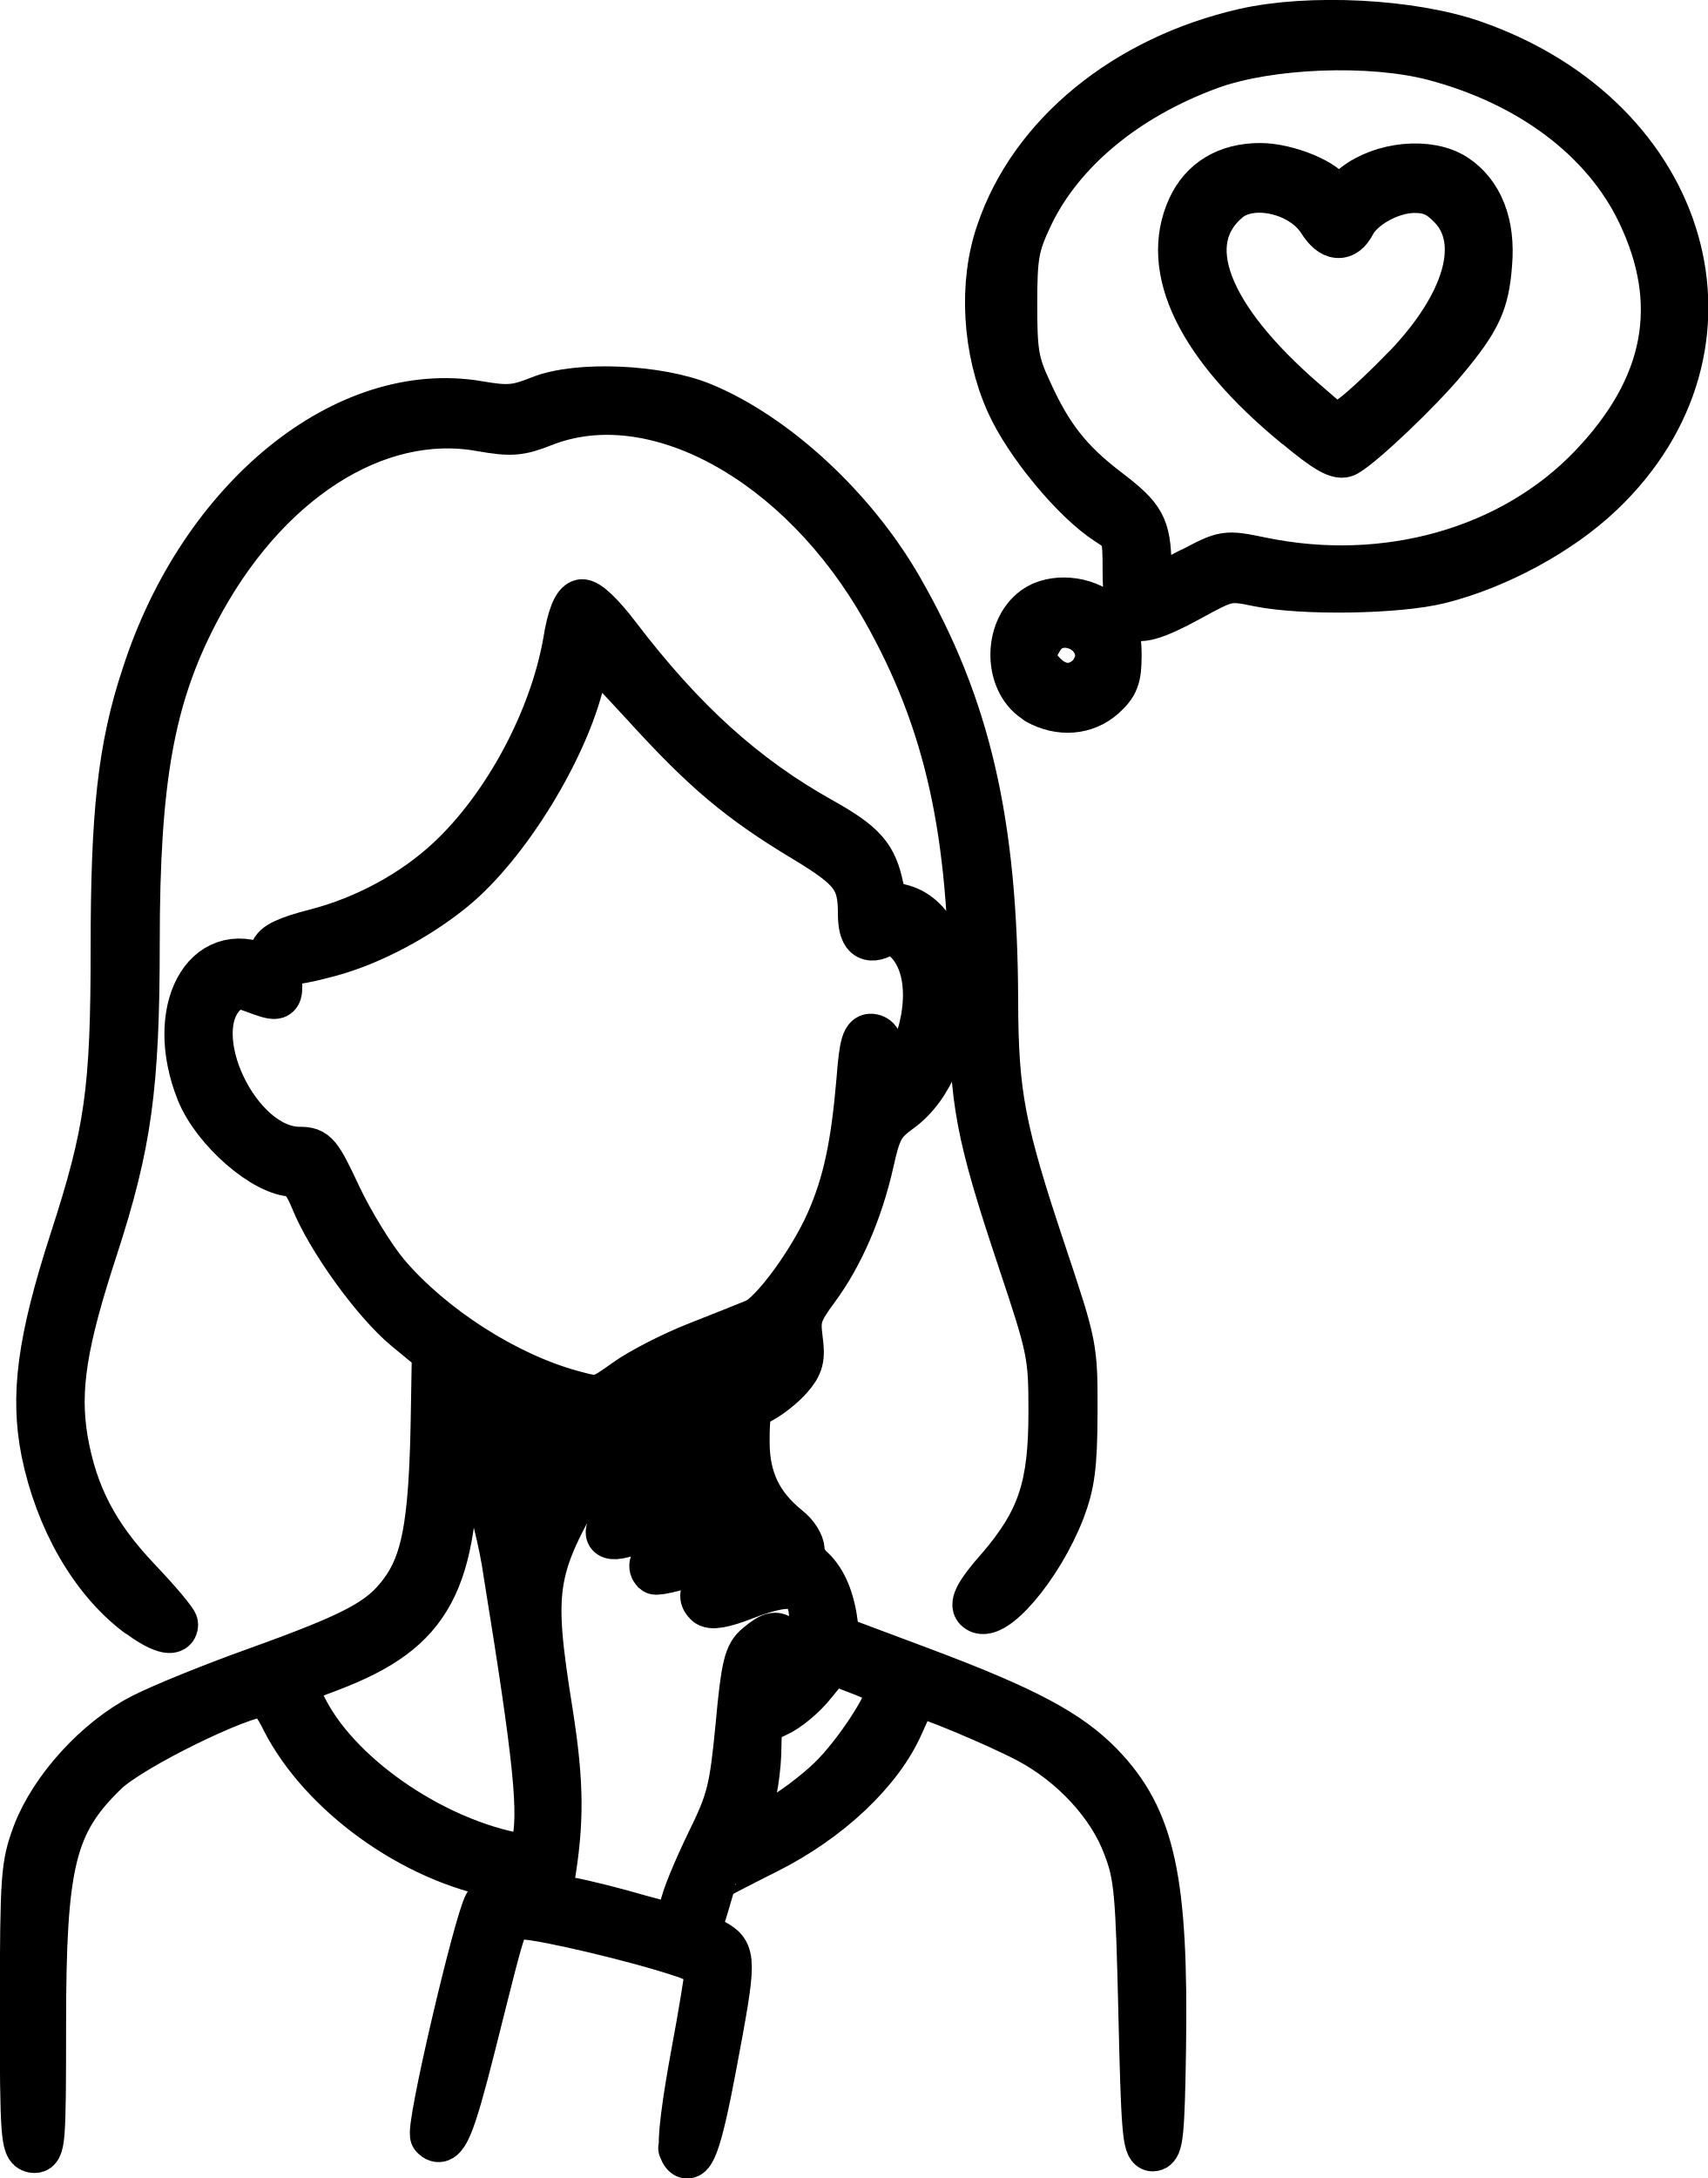
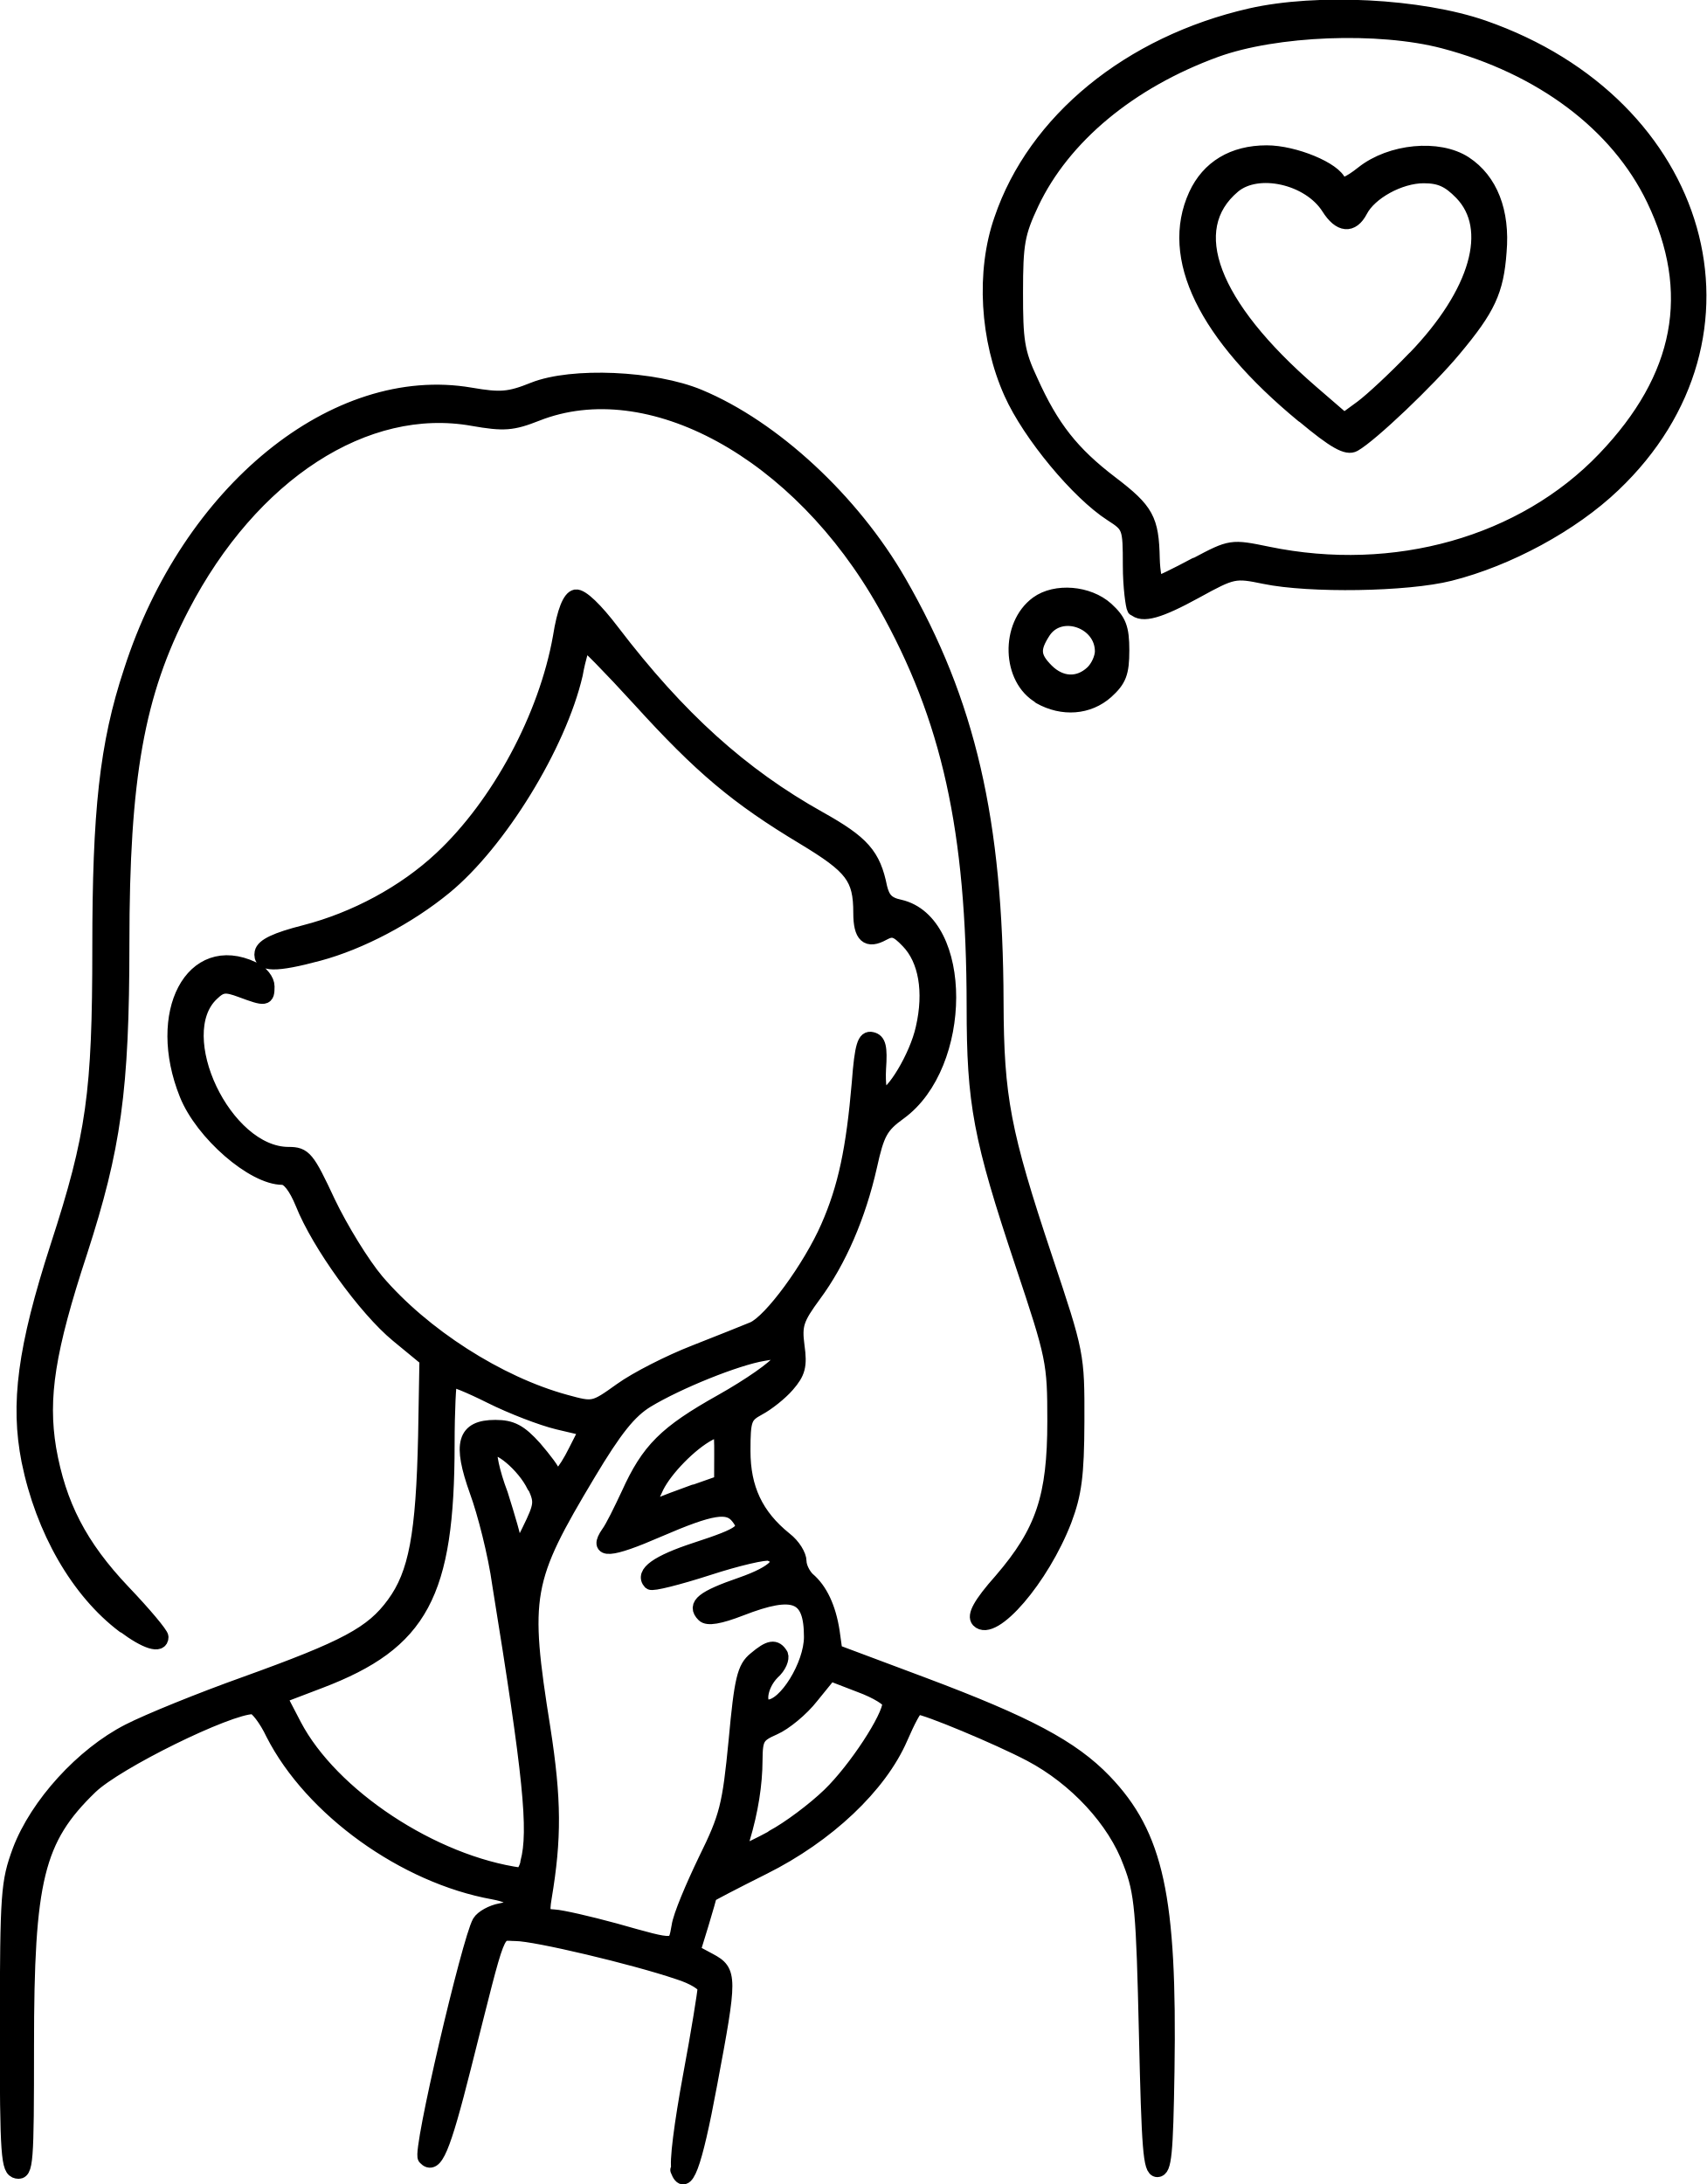
- <svg xmlns="http://www.w3.org/2000/svg" width="10.456mm" height="13.33mm" viewBox="0 0 10.456 13.33" version="1.1" id="svg1" xml:space="preserve">
+ <svg xmlns="http://www.w3.org/2000/svg" width="10.257mm" height="13.129mm" viewBox="0 0 10.257 13.129" version="1.1" id="svg1" xml:space="preserve">
  <defs id="defs1" />
-   <g id="layer1" transform="translate(-149.4405,-40.66763)">
-     <path style="fill:#000000;stroke:#000000;stroke-width:0.288;stroke-linecap:round;stroke-linejoin:round;stroke-dasharray:none;stroke-opacity:1" d="m 153.622,53.812 c -0.017,-0.035 0.017,-0.285 0.067,-0.557 0.051,-0.272 0.089,-0.512 0.089,-0.535 -9e-5,-0.023 -0.067,-0.066 -0.16,-0.095 -0.265,-0.09 -0.86,-0.231 -0.976,-0.231 -0.123,-5.1e-5 -0.091,-0.08 -0.313,0.799 -0.126,0.5 -0.173,0.611 -0.233,0.547 -0.034,-0.033 0.265,-1.306 0.327,-1.415 0.017,-0.029 0.076,-0.061 0.126,-0.07 0.133,-0.024 0.11,-0.083 -0.042,-0.111 -0.534,-0.096 -1.093,-0.498 -1.325,-0.953 -0.042,-0.089 -0.099,-0.161 -0.121,-0.161 -0.149,0 -0.822,0.331 -0.977,0.481 -0.324,0.313 -0.383,0.555 -0.383,1.558 0,0.71 -0.004,0.764 -0.059,0.753 -0.051,-0.011 -0.059,-0.08 -0.059,-0.868 0.002,-0.809 0.006,-0.868 0.076,-1.059 0.105,-0.278 0.379,-0.578 0.655,-0.719 0.119,-0.061 0.432,-0.188 0.698,-0.283 0.608,-0.219 0.766,-0.303 0.896,-0.481 0.133,-0.181 0.177,-0.415 0.19,-1.013 l 0.008,-0.459 -0.175,-0.144 c -0.193,-0.159 -0.474,-0.548 -0.571,-0.792 -0.042,-0.102 -0.085,-0.156 -0.122,-0.156 -0.175,-3.48e-4 -0.481,-0.266 -0.575,-0.5 -0.197,-0.49 0.034,-0.926 0.398,-0.754 0.051,0.022 0.086,0.07 0.086,0.105 0,0.076 -0.008,0.078 -0.156,0.023 -0.094,-0.035 -0.121,-0.033 -0.177,0.021 -0.263,0.247 0.076,0.965 0.461,0.965 0.095,0 0.113,0.021 0.238,0.289 0.076,0.159 0.206,0.371 0.292,0.473 0.277,0.325 0.731,0.617 1.135,0.727 0.168,0.046 0.17,0.046 0.335,-0.072 0.09,-0.065 0.29,-0.167 0.442,-0.226 0.153,-0.06 0.31,-0.123 0.351,-0.14 0.107,-0.046 0.343,-0.369 0.45,-0.613 0.104,-0.236 0.153,-0.469 0.187,-0.868 0.017,-0.226 0.034,-0.271 0.076,-0.261 0.042,0.009 0.051,0.048 0.042,0.177 -0.005,0.091 0.006,0.165 0.025,0.165 0.059,0 0.203,-0.236 0.241,-0.408 0.051,-0.221 0.017,-0.414 -0.09,-0.524 -0.067,-0.07 -0.093,-0.078 -0.15,-0.047 -0.094,0.052 -0.135,0.016 -0.135,-0.123 0,-0.213 -0.051,-0.277 -0.342,-0.453 -0.401,-0.241 -0.616,-0.422 -0.985,-0.828 -0.179,-0.196 -0.33,-0.35 -0.336,-0.342 -0.007,0.008 -0.034,0.093 -0.051,0.189 -0.099,0.426 -0.459,1.012 -0.786,1.28 -0.218,0.179 -0.508,0.332 -0.758,0.399 -0.26,0.07 -0.355,0.068 -0.341,-0.006 0.008,-0.041 0.085,-0.078 0.258,-0.122 0.303,-0.078 0.6,-0.238 0.82,-0.444 0.346,-0.323 0.63,-0.852 0.715,-1.33 0.025,-0.159 0.059,-0.236 0.093,-0.243 0.034,-0.006 0.121,0.078 0.221,0.21 0.397,0.52 0.776,0.862 1.243,1.123 0.261,0.146 0.326,0.22 0.365,0.415 0.017,0.068 0.042,0.1 0.119,0.116 0.395,0.09 0.394,0.95 -0.002,1.237 -0.111,0.08 -0.134,0.122 -0.178,0.322 -0.067,0.297 -0.184,0.569 -0.335,0.773 -0.105,0.143 -0.118,0.18 -0.101,0.308 0.017,0.12 0.005,0.16 -0.059,0.234 -0.042,0.049 -0.122,0.112 -0.173,0.139 -0.085,0.046 -0.093,0.067 -0.093,0.258 0,0.224 0.076,0.389 0.251,0.53 0.051,0.039 0.086,0.099 0.086,0.133 0,0.035 0.025,0.083 0.051,0.108 0.076,0.064 0.126,0.172 0.148,0.313 l 0.017,0.122 0.526,0.197 c 0.629,0.236 0.897,0.379 1.092,0.581 0.313,0.326 0.394,0.697 0.378,1.742 -0.008,0.501 -0.017,0.595 -0.059,0.595 -0.042,0 -0.051,-0.124 -0.067,-0.822 -0.017,-0.73 -0.025,-0.845 -0.095,-1.024 -0.093,-0.255 -0.328,-0.508 -0.601,-0.652 -0.196,-0.103 -0.629,-0.283 -0.678,-0.283 -0.017,0 -0.059,0.083 -0.103,0.184 -0.125,0.289 -0.44,0.587 -0.825,0.779 -0.176,0.088 -0.32,0.163 -0.321,0.167 -1.9e-4,0.004 -0.025,0.082 -0.051,0.173 l -0.051,0.166 0.099,0.053 c 0.125,0.067 0.125,0.096 0.003,0.744 -0.093,0.5 -0.147,0.641 -0.194,0.516 z m -5.8e-4,-1.462 c 0.008,-0.062 0.085,-0.242 0.161,-0.4 0.128,-0.26 0.144,-0.325 0.182,-0.716 0.034,-0.371 0.051,-0.439 0.117,-0.492 0.085,-0.072 0.121,-0.078 0.153,-0.024 0.008,0.021 -0.008,0.068 -0.051,0.106 -0.076,0.077 -0.095,0.206 -0.025,0.206 0.104,0 0.259,-0.251 0.259,-0.42 0,-0.255 -0.101,-0.296 -0.423,-0.171 -0.129,0.05 -0.201,0.062 -0.224,0.038 -0.059,-0.059 -0.003,-0.103 0.226,-0.182 0.207,-0.072 0.276,-0.145 0.172,-0.186 -0.025,-0.01 -0.194,0.029 -0.372,0.087 -0.18,0.058 -0.335,0.097 -0.346,0.086 -0.051,-0.054 0.042,-0.121 0.275,-0.197 0.281,-0.092 0.314,-0.117 0.253,-0.195 -0.059,-0.078 -0.158,-0.063 -0.48,0.076 -0.294,0.128 -0.379,0.133 -0.301,0.02 0.025,-0.033 0.076,-0.138 0.121,-0.234 0.121,-0.267 0.223,-0.369 0.56,-0.558 0.169,-0.095 0.325,-0.204 0.345,-0.241 0.034,-0.063 0.025,-0.067 -0.095,-0.046 -0.162,0.027 -0.512,0.168 -0.699,0.281 -0.105,0.064 -0.191,0.171 -0.352,0.44 -0.383,0.64 -0.4,0.729 -0.272,1.532 0.067,0.43 0.067,0.662 0.008,1.015 -0.017,0.101 -0.008,0.114 0.059,0.117 0.042,0.002 0.209,0.04 0.366,0.083 0.373,0.105 0.359,0.106 0.383,-0.025 z m -0.909,-0.385 c 0.051,-0.19 0.017,-0.524 -0.169,-1.671 -0.025,-0.183 -0.09,-0.435 -0.136,-0.56 -0.103,-0.288 -0.076,-0.385 0.111,-0.385 0.097,0 0.147,0.026 0.236,0.125 0.059,0.069 0.114,0.14 0.114,0.16 0,0.064 0.067,-0.008 0.133,-0.142 l 0.067,-0.132 -0.174,-0.041 c -0.096,-0.023 -0.278,-0.093 -0.404,-0.156 -0.126,-0.063 -0.235,-0.108 -0.244,-0.098 -0.008,0.009 -0.017,0.184 -0.017,0.387 -5.8e-4,0.9 -0.157,1.191 -0.766,1.423 l -0.244,0.093 0.09,0.173 c 0.222,0.424 0.833,0.827 1.362,0.9 0.008,0.002 0.034,-0.033 0.042,-0.076 z m 1.475,-0.152 c 0.094,-0.05 0.247,-0.164 0.34,-0.254 0.157,-0.152 0.361,-0.464 0.362,-0.552 8e-5,-0.021 -0.076,-0.07 -0.18,-0.108 l -0.179,-0.069 -0.112,0.138 c -0.059,0.076 -0.162,0.16 -0.224,0.187 -0.102,0.045 -0.113,0.062 -0.114,0.197 -5.8e-4,0.142 -0.025,0.302 -0.076,0.472 -0.034,0.099 -0.017,0.098 0.189,-0.012 z m -1.436,-2.111 c -0.059,-0.124 -0.222,-0.26 -0.26,-0.221 -0.017,0.015 0.008,0.138 0.059,0.272 0.042,0.134 0.085,0.275 0.085,0.314 0.002,0.046 0.034,0.014 0.086,-0.096 0.076,-0.155 0.076,-0.173 0.034,-0.268 z m 0.967,0.035 0.159,-0.056 5.8e-4,-0.167 c 5.8e-4,-0.162 -0.002,-0.166 -0.076,-0.127 -0.111,0.059 -0.26,0.211 -0.314,0.319 -0.059,0.124 -0.059,0.146 0.008,0.114 0.034,-0.015 0.131,-0.052 0.218,-0.083 z m -3.433,0.806 c -0.275,-0.207 -0.487,-0.575 -0.572,-0.993 -0.067,-0.341 -0.025,-0.674 0.174,-1.289 0.216,-0.665 0.252,-0.921 0.252,-1.795 9e-5,-0.814 0.042,-1.221 0.189,-1.663 0.348,-1.082 1.229,-1.799 2.04,-1.66 0.181,0.031 0.233,0.027 0.38,-0.032 0.23,-0.092 0.725,-0.07 0.995,0.043 0.446,0.186 0.921,0.626 1.202,1.114 0.416,0.722 0.581,1.435 0.584,2.526 0.002,0.574 0.042,0.784 0.294,1.539 0.192,0.575 0.193,0.579 0.192,0.98 -9.7e-4,0.331 -0.017,0.437 -0.076,0.595 -0.135,0.35 -0.43,0.693 -0.517,0.602 -0.025,-0.027 0.008,-0.095 0.137,-0.24 0.251,-0.292 0.321,-0.502 0.321,-0.957 9e-5,-0.356 -0.006,-0.385 -0.193,-0.945 -0.254,-0.761 -0.292,-0.965 -0.292,-1.549 -9.7e-4,-1.062 -0.15,-1.734 -0.535,-2.418 -0.517,-0.918 -1.418,-1.41 -2.093,-1.144 -0.147,0.058 -0.197,0.062 -0.385,0.029 -0.645,-0.115 -1.331,0.33 -1.747,1.131 -0.271,0.521 -0.361,1.025 -0.361,2.023 -1.9e-4,0.885 -0.051,1.231 -0.252,1.853 -0.195,0.593 -0.239,0.877 -0.188,1.186 0.059,0.337 0.186,0.585 0.447,0.86 0.126,0.132 0.228,0.254 0.228,0.271 0,0.059 -0.091,0.031 -0.224,-0.069 z m 5.508,-5.586 c -0.187,-0.105 -0.196,-0.429 -0.017,-0.56 0.11,-0.08 0.306,-0.064 0.415,0.034 0.076,0.07 0.094,0.112 0.094,0.248 0,0.136 -0.017,0.178 -0.094,0.248 -0.108,0.096 -0.263,0.108 -0.4,0.031 z m 0.314,-0.144 c 0.034,-0.032 0.059,-0.09 0.059,-0.128 0,-0.183 -0.251,-0.27 -0.352,-0.121 -0.067,0.103 -0.067,0.153 0.017,0.237 0.085,0.085 0.193,0.09 0.276,0.012 z m 0.252,-0.385 c -0.008,-0.013 -0.025,-0.13 -0.025,-0.26 0,-0.23 -0.003,-0.238 -0.112,-0.308 -0.201,-0.129 -0.492,-0.48 -0.603,-0.728 -0.144,-0.32 -0.169,-0.729 -0.059,-1.043 0.201,-0.594 0.772,-1.06 1.498,-1.226 0.401,-0.091 1.021,-0.059 1.399,0.072 1.326,0.462 1.722,1.855 0.782,2.749 -0.249,0.238 -0.633,0.446 -0.983,0.534 -0.258,0.065 -0.843,0.074 -1.114,0.018 -0.179,-0.037 -0.191,-0.035 -0.413,0.087 -0.222,0.122 -0.323,0.15 -0.369,0.103 z m 0.372,-0.263 c 0.209,-0.111 0.211,-0.111 0.43,-0.066 0.764,0.158 1.536,-0.061 2.024,-0.571 0.468,-0.489 0.565,-1.002 0.296,-1.562 -0.217,-0.451 -0.675,-0.794 -1.263,-0.949 -0.39,-0.102 -1.009,-0.078 -1.37,0.053 -0.518,0.189 -0.917,0.521 -1.106,0.92 -0.085,0.181 -0.096,0.242 -0.096,0.537 -9e-5,0.288 0.008,0.359 0.09,0.533 0.126,0.28 0.248,0.435 0.483,0.614 0.215,0.164 0.244,0.218 0.249,0.454 0.002,0.082 0.017,0.149 0.025,0.149 0.017,8e-6 0.12,-0.051 0.234,-0.112 z m 0.642,-0.898 c -0.589,-0.486 -0.815,-0.951 -0.644,-1.325 0.076,-0.165 0.224,-0.255 0.426,-0.255 0.165,-1.26e-4 0.41,0.101 0.436,0.181 0.008,0.028 0.059,0.008 0.142,-0.058 0.168,-0.133 0.455,-0.161 0.613,-0.058 0.154,0.101 0.228,0.29 0.207,0.531 -0.017,0.235 -0.067,0.341 -0.271,0.585 -0.155,0.187 -0.501,0.516 -0.602,0.573 -0.042,0.024 -0.115,-0.015 -0.304,-0.173 z m 0.671,-0.344 c 0.378,-0.392 0.489,-0.78 0.282,-0.994 -0.076,-0.078 -0.13,-0.102 -0.228,-0.102 -0.144,1.26e-4 -0.324,0.099 -0.38,0.208 -0.051,0.097 -0.123,0.09 -0.191,-0.018 -0.116,-0.183 -0.426,-0.253 -0.573,-0.129 -0.307,0.258 -0.133,0.718 0.468,1.238 l 0.198,0.171 0.108,-0.079 c 0.059,-0.044 0.201,-0.176 0.315,-0.295 z" id="path1-52" />
+   <g id="layer1" transform="translate(-149.5405,-40.76937)">
+     <path style="fill:#000000;stroke:#000000;stroke-width:0.088;stroke-linecap:round;stroke-linejoin:round;stroke-dasharray:none;stroke-opacity:1" d="m 153.622,53.812 c -0.017,-0.035 0.017,-0.285 0.067,-0.557 0.051,-0.272 0.089,-0.512 0.089,-0.535 -9e-5,-0.023 -0.067,-0.066 -0.16,-0.095 -0.265,-0.09 -0.86,-0.231 -0.976,-0.231 -0.123,-5.1e-5 -0.091,-0.08 -0.313,0.799 -0.126,0.5 -0.173,0.611 -0.233,0.547 -0.034,-0.033 0.265,-1.306 0.327,-1.415 0.017,-0.029 0.076,-0.061 0.126,-0.07 0.133,-0.024 0.11,-0.083 -0.042,-0.111 -0.534,-0.096 -1.093,-0.498 -1.325,-0.953 -0.042,-0.089 -0.099,-0.161 -0.121,-0.161 -0.149,0 -0.822,0.331 -0.977,0.481 -0.324,0.313 -0.383,0.555 -0.383,1.558 0,0.71 -0.004,0.764 -0.059,0.753 -0.051,-0.011 -0.059,-0.08 -0.059,-0.868 0.002,-0.809 0.006,-0.868 0.076,-1.059 0.105,-0.278 0.379,-0.578 0.655,-0.719 0.119,-0.061 0.432,-0.188 0.698,-0.283 0.608,-0.219 0.766,-0.303 0.896,-0.481 0.133,-0.181 0.177,-0.415 0.19,-1.013 l 0.008,-0.459 -0.175,-0.144 c -0.193,-0.159 -0.474,-0.548 -0.571,-0.792 -0.042,-0.102 -0.085,-0.156 -0.122,-0.156 -0.175,-3.48e-4 -0.481,-0.266 -0.575,-0.5 -0.197,-0.49 0.034,-0.926 0.398,-0.754 0.051,0.022 0.086,0.07 0.086,0.105 0,0.076 -0.008,0.078 -0.156,0.023 -0.094,-0.035 -0.121,-0.033 -0.177,0.021 -0.263,0.247 0.076,0.965 0.461,0.965 0.095,0 0.113,0.021 0.238,0.289 0.076,0.159 0.206,0.371 0.292,0.473 0.277,0.325 0.731,0.617 1.135,0.727 0.168,0.046 0.17,0.046 0.335,-0.072 0.09,-0.065 0.29,-0.167 0.442,-0.226 0.153,-0.06 0.31,-0.123 0.351,-0.14 0.107,-0.046 0.343,-0.369 0.45,-0.613 0.104,-0.236 0.153,-0.469 0.187,-0.868 0.017,-0.226 0.034,-0.271 0.076,-0.261 0.042,0.009 0.051,0.048 0.042,0.177 -0.005,0.091 0.006,0.165 0.025,0.165 0.059,0 0.203,-0.236 0.241,-0.408 0.051,-0.221 0.017,-0.414 -0.09,-0.524 -0.067,-0.07 -0.093,-0.078 -0.15,-0.047 -0.094,0.052 -0.135,0.016 -0.135,-0.123 0,-0.213 -0.051,-0.277 -0.342,-0.453 -0.401,-0.241 -0.616,-0.422 -0.985,-0.828 -0.179,-0.196 -0.33,-0.35 -0.336,-0.342 -0.007,0.008 -0.034,0.093 -0.051,0.189 -0.099,0.426 -0.459,1.012 -0.786,1.28 -0.218,0.179 -0.508,0.332 -0.758,0.399 -0.26,0.07 -0.355,0.068 -0.341,-0.006 0.008,-0.041 0.085,-0.078 0.258,-0.122 0.303,-0.078 0.6,-0.238 0.82,-0.444 0.346,-0.323 0.63,-0.852 0.715,-1.33 0.025,-0.159 0.059,-0.236 0.093,-0.243 0.034,-0.006 0.121,0.078 0.221,0.21 0.397,0.52 0.776,0.862 1.243,1.123 0.261,0.146 0.326,0.22 0.365,0.415 0.017,0.068 0.042,0.1 0.119,0.116 0.395,0.09 0.394,0.95 -0.002,1.237 -0.111,0.08 -0.134,0.122 -0.178,0.322 -0.067,0.297 -0.184,0.569 -0.335,0.773 -0.105,0.143 -0.118,0.18 -0.101,0.308 0.017,0.12 0.005,0.16 -0.059,0.234 -0.042,0.049 -0.122,0.112 -0.173,0.139 -0.085,0.046 -0.093,0.067 -0.093,0.258 0,0.224 0.076,0.389 0.251,0.53 0.051,0.039 0.086,0.099 0.086,0.133 0,0.035 0.025,0.083 0.051,0.108 0.076,0.064 0.126,0.172 0.148,0.313 l 0.017,0.122 0.526,0.197 c 0.629,0.236 0.897,0.379 1.092,0.581 0.313,0.326 0.394,0.697 0.378,1.742 -0.008,0.501 -0.017,0.595 -0.059,0.595 -0.042,0 -0.051,-0.124 -0.067,-0.822 -0.017,-0.73 -0.025,-0.845 -0.095,-1.024 -0.093,-0.255 -0.328,-0.508 -0.601,-0.652 -0.196,-0.103 -0.629,-0.283 -0.678,-0.283 -0.017,0 -0.059,0.083 -0.103,0.184 -0.125,0.289 -0.44,0.587 -0.825,0.779 -0.176,0.088 -0.32,0.163 -0.321,0.167 -1.9e-4,0.004 -0.025,0.082 -0.051,0.173 l -0.051,0.166 0.099,0.053 c 0.125,0.067 0.125,0.096 0.003,0.744 -0.093,0.5 -0.147,0.641 -0.194,0.516 z m -5.8e-4,-1.462 c 0.008,-0.062 0.085,-0.242 0.161,-0.4 0.128,-0.26 0.144,-0.325 0.182,-0.716 0.034,-0.371 0.051,-0.439 0.117,-0.492 0.085,-0.072 0.121,-0.078 0.153,-0.024 0.008,0.021 -0.008,0.068 -0.051,0.106 -0.076,0.077 -0.095,0.206 -0.025,0.206 0.104,0 0.259,-0.251 0.259,-0.42 0,-0.255 -0.101,-0.296 -0.423,-0.171 -0.129,0.05 -0.201,0.062 -0.224,0.038 -0.059,-0.059 -0.003,-0.103 0.226,-0.182 0.207,-0.072 0.276,-0.145 0.172,-0.186 -0.025,-0.01 -0.194,0.029 -0.372,0.087 -0.18,0.058 -0.335,0.097 -0.346,0.086 -0.051,-0.054 0.042,-0.121 0.275,-0.197 0.281,-0.092 0.314,-0.117 0.253,-0.195 -0.059,-0.078 -0.158,-0.063 -0.48,0.076 -0.294,0.128 -0.379,0.133 -0.301,0.02 0.025,-0.033 0.076,-0.138 0.121,-0.234 0.121,-0.267 0.223,-0.369 0.56,-0.558 0.169,-0.095 0.325,-0.204 0.345,-0.241 0.034,-0.063 0.025,-0.067 -0.095,-0.046 -0.162,0.027 -0.512,0.168 -0.699,0.281 -0.105,0.064 -0.191,0.171 -0.352,0.44 -0.383,0.64 -0.4,0.729 -0.272,1.532 0.067,0.43 0.067,0.662 0.008,1.015 -0.017,0.101 -0.008,0.114 0.059,0.117 0.042,0.002 0.209,0.04 0.366,0.083 0.373,0.105 0.359,0.106 0.383,-0.025 z m -0.909,-0.385 c 0.051,-0.19 0.017,-0.524 -0.169,-1.671 -0.025,-0.183 -0.09,-0.435 -0.136,-0.56 -0.103,-0.288 -0.076,-0.385 0.111,-0.385 0.097,0 0.147,0.026 0.236,0.125 0.059,0.069 0.114,0.14 0.114,0.16 0,0.064 0.067,-0.008 0.133,-0.142 l 0.067,-0.132 -0.174,-0.041 c -0.096,-0.023 -0.278,-0.093 -0.404,-0.156 -0.126,-0.063 -0.235,-0.108 -0.244,-0.098 -0.008,0.009 -0.017,0.184 -0.017,0.387 -5.8e-4,0.9 -0.157,1.191 -0.766,1.423 l -0.244,0.093 0.09,0.173 c 0.222,0.424 0.833,0.827 1.362,0.9 0.008,0.002 0.034,-0.033 0.042,-0.076 z m 1.475,-0.152 c 0.094,-0.05 0.247,-0.164 0.34,-0.254 0.157,-0.152 0.361,-0.464 0.362,-0.552 8e-5,-0.021 -0.076,-0.07 -0.18,-0.108 l -0.179,-0.069 -0.112,0.138 c -0.059,0.076 -0.162,0.16 -0.224,0.187 -0.102,0.045 -0.113,0.062 -0.114,0.197 -5.8e-4,0.142 -0.025,0.302 -0.076,0.472 -0.034,0.099 -0.017,0.098 0.189,-0.012 z m -1.436,-2.111 c -0.059,-0.124 -0.222,-0.26 -0.26,-0.221 -0.017,0.015 0.008,0.138 0.059,0.272 0.042,0.134 0.085,0.275 0.085,0.314 0.002,0.046 0.034,0.014 0.086,-0.096 0.076,-0.155 0.076,-0.173 0.034,-0.268 z m 0.967,0.035 0.159,-0.056 5.8e-4,-0.167 c 5.8e-4,-0.162 -0.002,-0.166 -0.076,-0.127 -0.111,0.059 -0.26,0.211 -0.314,0.319 -0.059,0.124 -0.059,0.146 0.008,0.114 0.034,-0.015 0.131,-0.052 0.218,-0.083 z m -3.433,0.806 c -0.275,-0.207 -0.487,-0.575 -0.572,-0.993 -0.067,-0.341 -0.025,-0.674 0.174,-1.289 0.216,-0.665 0.252,-0.921 0.252,-1.795 9e-5,-0.814 0.042,-1.221 0.189,-1.663 0.348,-1.082 1.229,-1.799 2.04,-1.66 0.181,0.031 0.233,0.027 0.38,-0.032 0.23,-0.092 0.725,-0.07 0.995,0.043 0.446,0.186 0.921,0.626 1.202,1.114 0.416,0.722 0.581,1.435 0.584,2.526 0.002,0.574 0.042,0.784 0.294,1.539 0.192,0.575 0.193,0.579 0.192,0.98 -9.7e-4,0.331 -0.017,0.437 -0.076,0.595 -0.135,0.35 -0.43,0.693 -0.517,0.602 -0.025,-0.027 0.008,-0.095 0.137,-0.24 0.251,-0.292 0.321,-0.502 0.321,-0.957 9e-5,-0.356 -0.006,-0.385 -0.193,-0.945 -0.254,-0.761 -0.292,-0.965 -0.292,-1.549 -9.7e-4,-1.062 -0.15,-1.734 -0.535,-2.418 -0.517,-0.918 -1.418,-1.41 -2.093,-1.144 -0.147,0.058 -0.197,0.062 -0.385,0.029 -0.645,-0.115 -1.331,0.33 -1.747,1.131 -0.271,0.521 -0.361,1.025 -0.361,2.023 -1.9e-4,0.885 -0.051,1.231 -0.252,1.853 -0.195,0.593 -0.239,0.877 -0.188,1.186 0.059,0.337 0.186,0.585 0.447,0.86 0.126,0.132 0.228,0.254 0.228,0.271 0,0.059 -0.091,0.031 -0.224,-0.069 z m 5.508,-5.586 c -0.187,-0.105 -0.196,-0.429 -0.017,-0.56 0.11,-0.08 0.306,-0.064 0.415,0.034 0.076,0.07 0.094,0.112 0.094,0.248 0,0.136 -0.017,0.178 -0.094,0.248 -0.108,0.096 -0.263,0.108 -0.4,0.031 z m 0.314,-0.144 c 0.034,-0.032 0.059,-0.09 0.059,-0.128 0,-0.183 -0.251,-0.27 -0.352,-0.121 -0.067,0.103 -0.067,0.153 0.017,0.237 0.085,0.085 0.193,0.09 0.276,0.012 z m 0.252,-0.385 c -0.008,-0.013 -0.025,-0.13 -0.025,-0.26 0,-0.23 -0.003,-0.238 -0.112,-0.308 -0.201,-0.129 -0.492,-0.48 -0.603,-0.728 -0.144,-0.32 -0.169,-0.729 -0.059,-1.043 0.201,-0.594 0.772,-1.06 1.498,-1.226 0.401,-0.091 1.021,-0.059 1.399,0.072 1.326,0.462 1.722,1.855 0.782,2.749 -0.249,0.238 -0.633,0.446 -0.983,0.534 -0.258,0.065 -0.843,0.074 -1.114,0.018 -0.179,-0.037 -0.191,-0.035 -0.413,0.087 -0.222,0.122 -0.323,0.15 -0.369,0.103 z m 0.372,-0.263 c 0.209,-0.111 0.211,-0.111 0.43,-0.066 0.764,0.158 1.536,-0.061 2.024,-0.571 0.468,-0.489 0.565,-1.002 0.296,-1.562 -0.217,-0.451 -0.675,-0.794 -1.263,-0.949 -0.39,-0.102 -1.009,-0.078 -1.37,0.053 -0.518,0.189 -0.917,0.521 -1.106,0.92 -0.085,0.181 -0.096,0.242 -0.096,0.537 -9e-5,0.288 0.008,0.359 0.09,0.533 0.126,0.28 0.248,0.435 0.483,0.614 0.215,0.164 0.244,0.218 0.249,0.454 0.002,0.082 0.017,0.149 0.025,0.149 0.017,8e-6 0.12,-0.051 0.234,-0.112 z m 0.642,-0.898 c -0.589,-0.486 -0.815,-0.951 -0.644,-1.325 0.076,-0.165 0.224,-0.255 0.426,-0.255 0.165,-1.26e-4 0.41,0.101 0.436,0.181 0.008,0.028 0.059,0.008 0.142,-0.058 0.168,-0.133 0.455,-0.161 0.613,-0.058 0.154,0.101 0.228,0.29 0.207,0.531 -0.017,0.235 -0.067,0.341 -0.271,0.585 -0.155,0.187 -0.501,0.516 -0.602,0.573 -0.042,0.024 -0.115,-0.015 -0.304,-0.173 z m 0.671,-0.344 c 0.378,-0.392 0.489,-0.78 0.282,-0.994 -0.076,-0.078 -0.13,-0.102 -0.228,-0.102 -0.144,1.26e-4 -0.324,0.099 -0.38,0.208 -0.051,0.097 -0.123,0.09 -0.191,-0.018 -0.116,-0.183 -0.426,-0.253 -0.573,-0.129 -0.307,0.258 -0.133,0.718 0.468,1.238 l 0.198,0.171 0.108,-0.079 c 0.059,-0.044 0.201,-0.176 0.315,-0.295 z" id="path1-52" />
  </g>
</svg>
